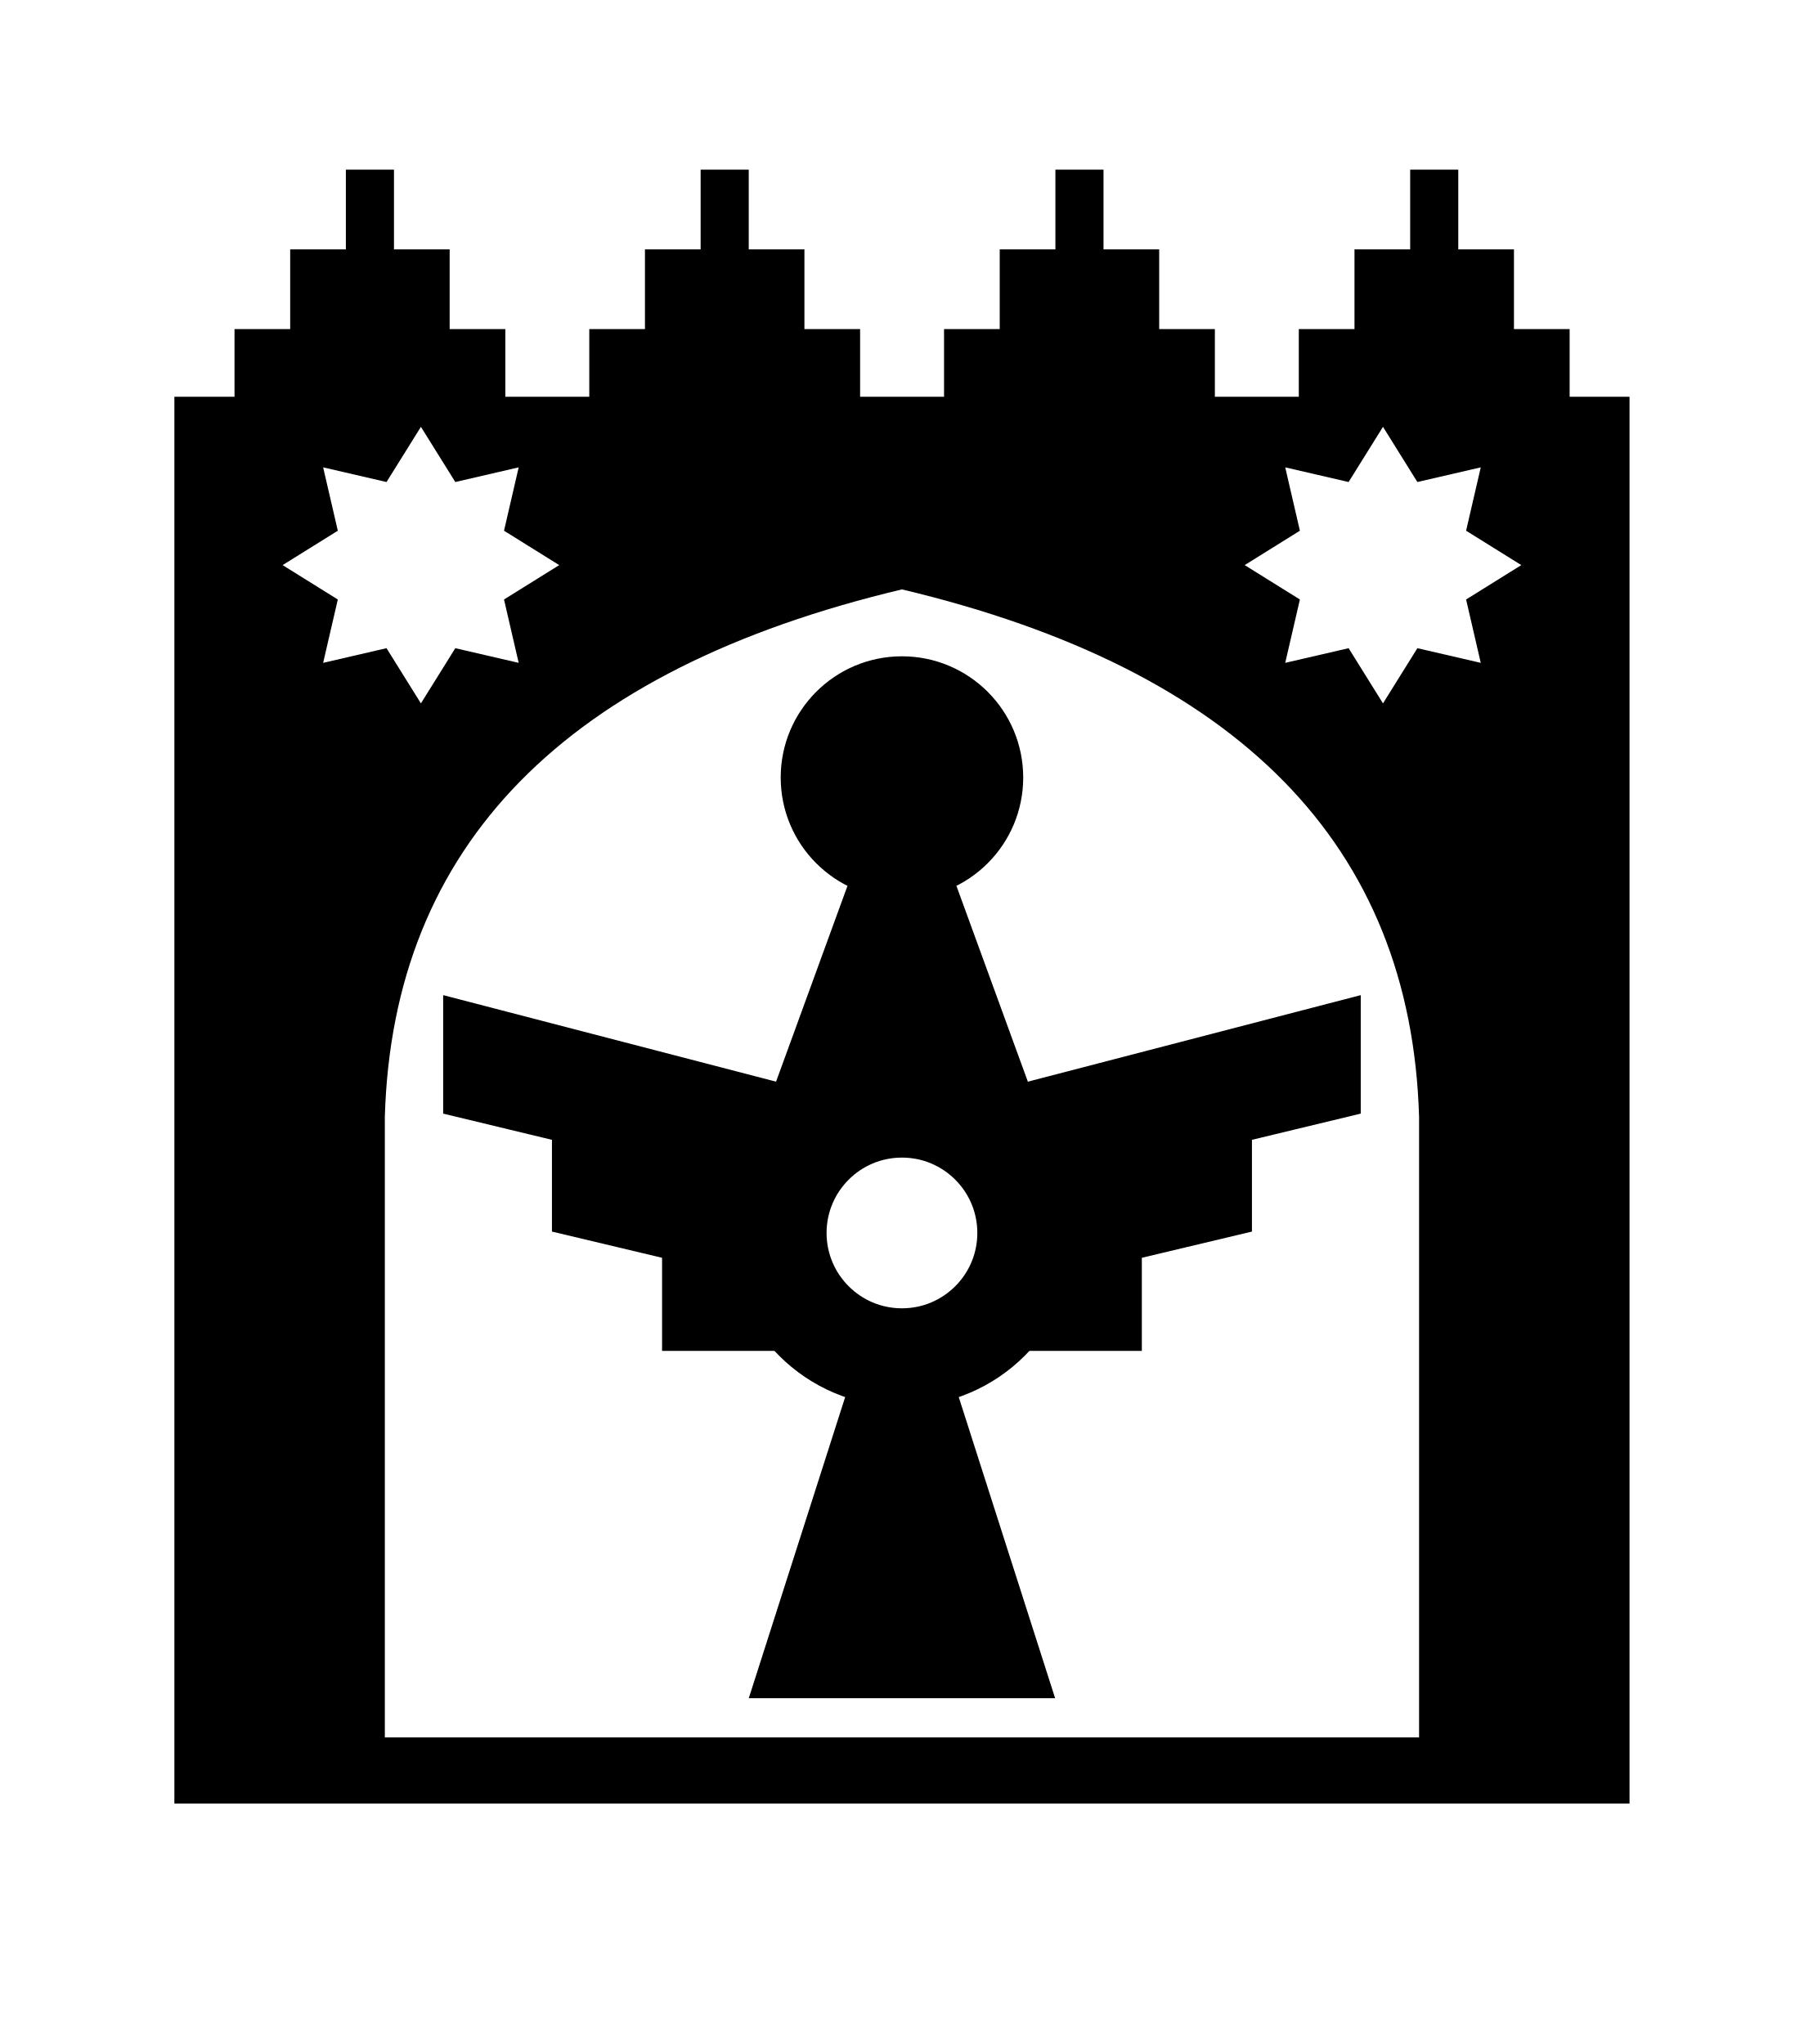
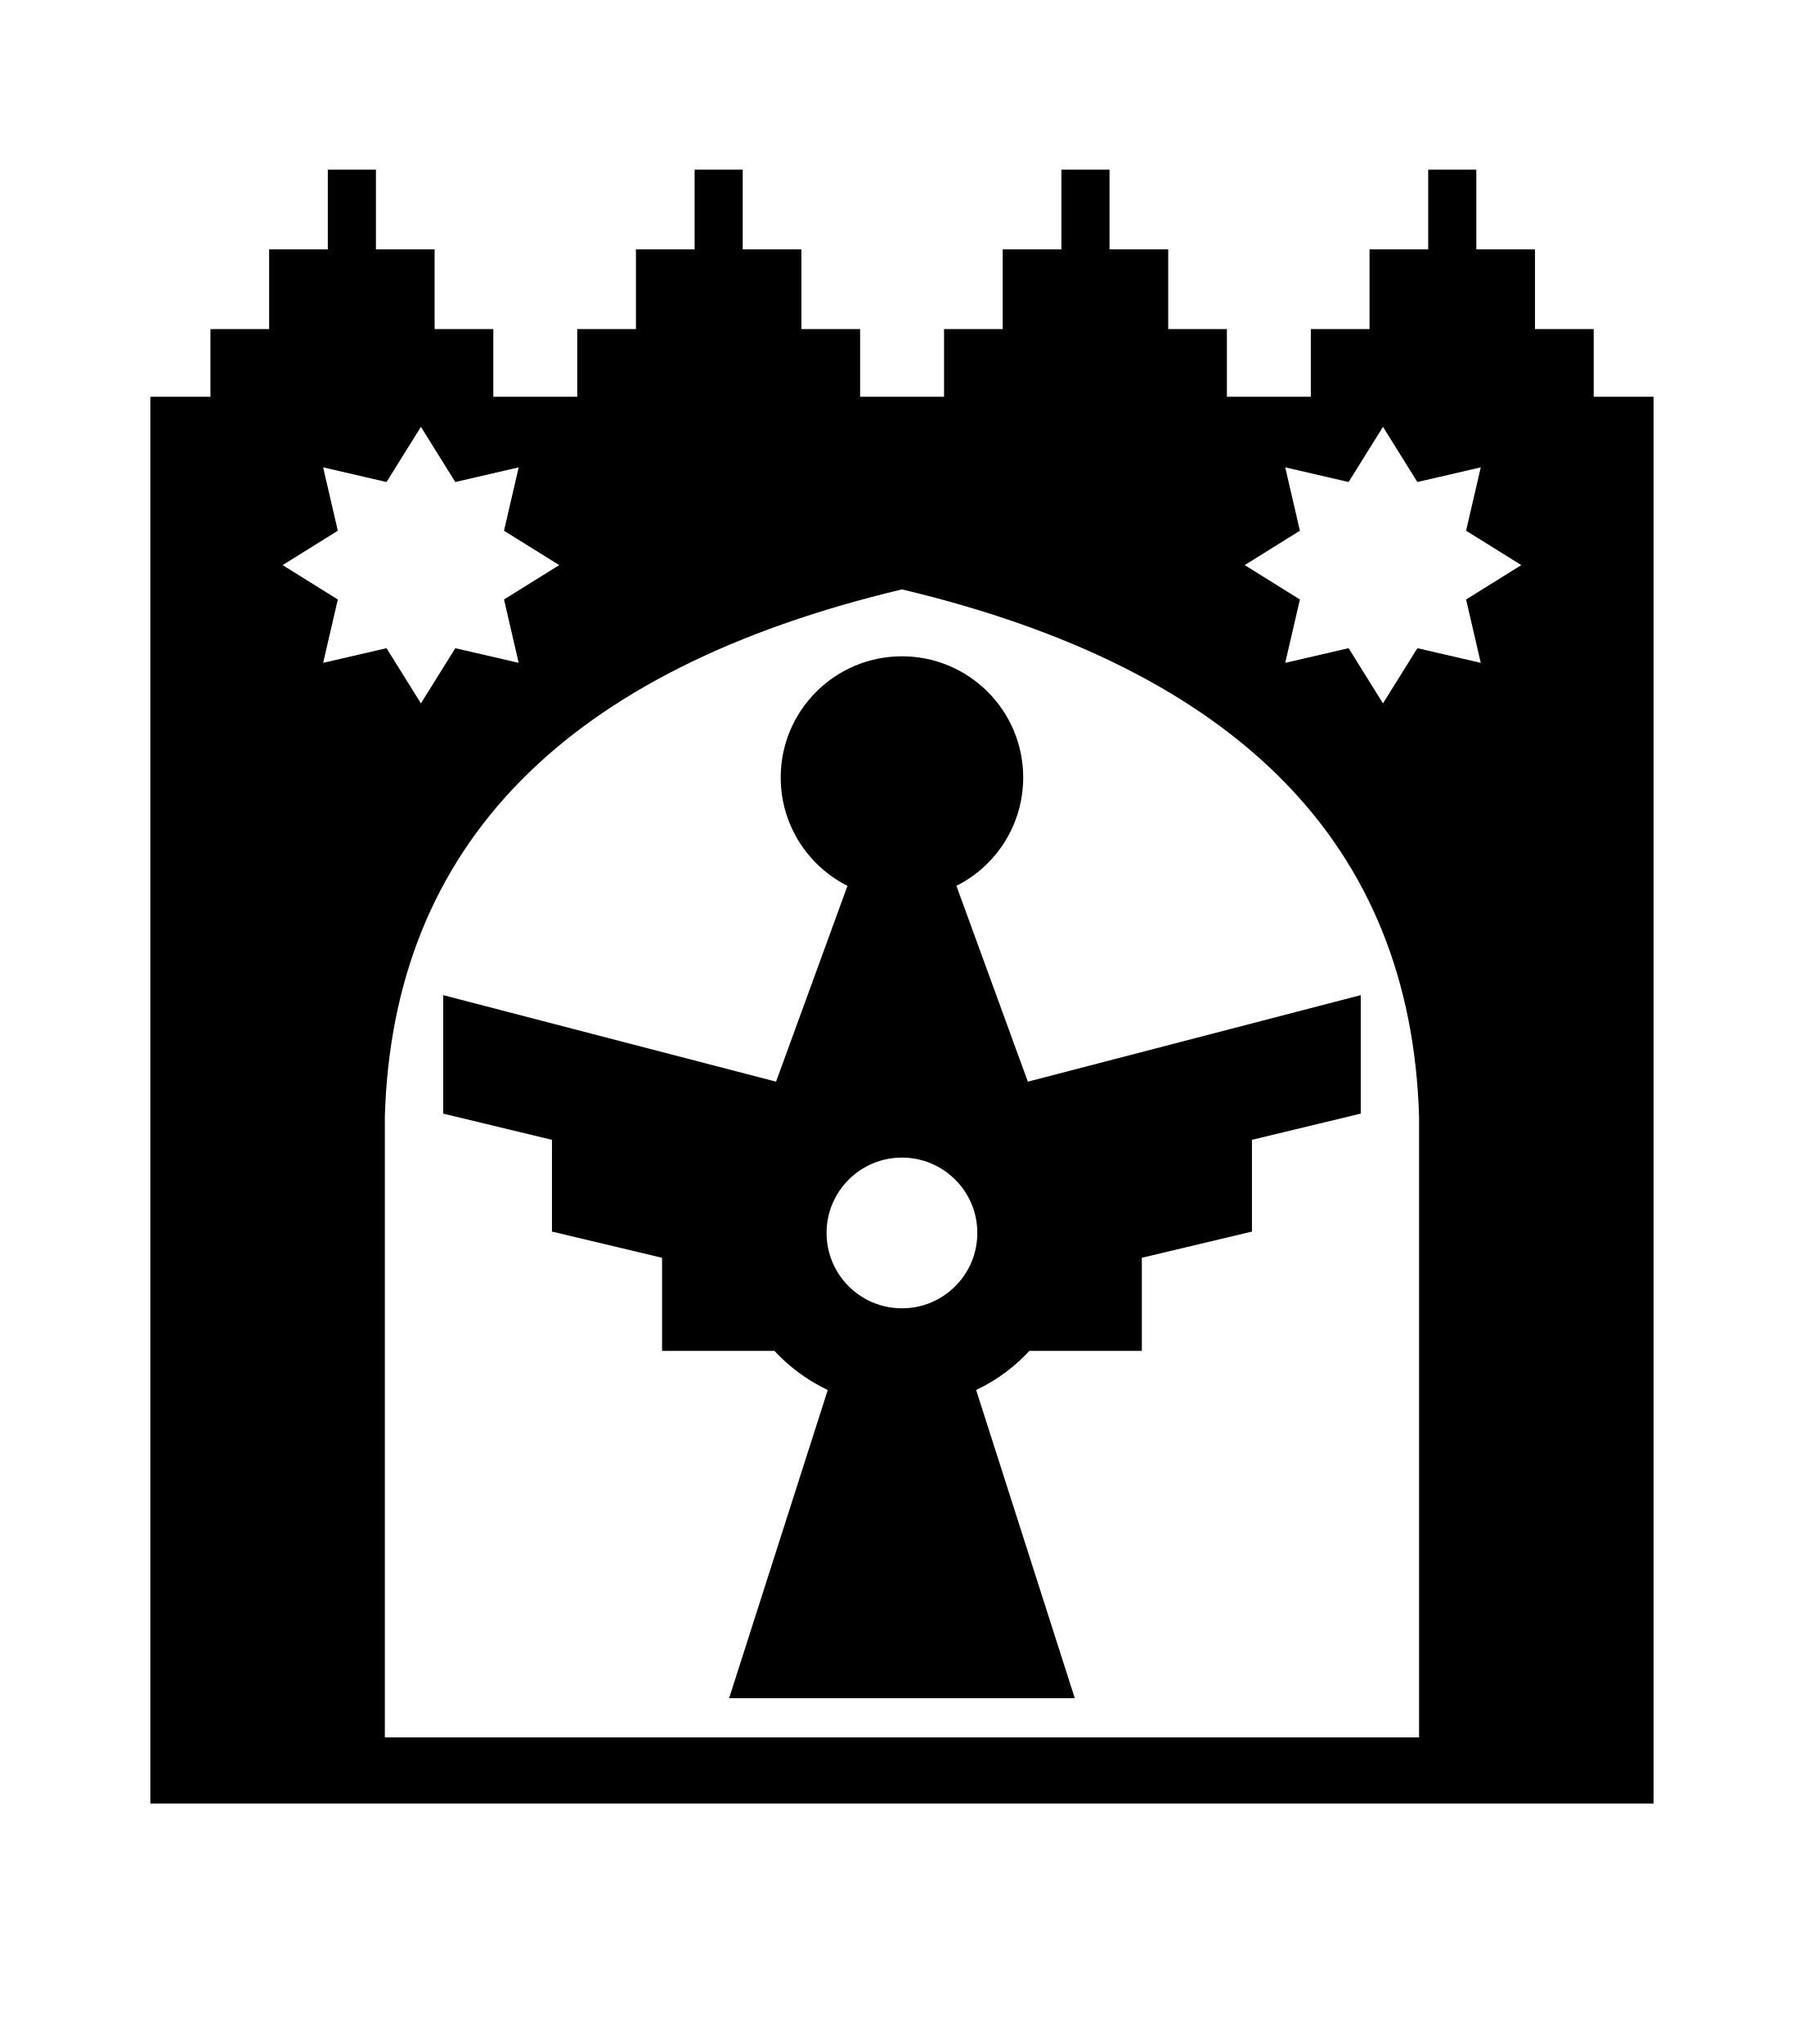
<svg xmlns="http://www.w3.org/2000/svg" viewBox="0 0 150 170">
  <g fill="currentColor">
-     <path fill-rule="evenodd" d="M14.5,33 H135.5 V150 H14.5 Z M32,144.5 V92.88 Q33,59.02 75,49.02 Q117,59.02 118,92.88 V144.5 Z M35.00,35.50 L37.86,40.09 L43.13,38.87 L41.91,44.14 L46.50,47.00 L41.91,49.86 L43.13,55.13 L37.86,53.91 L35.00,58.50 L32.14,53.91 L26.87,55.13 L28.09,49.86 L23.50,47.00 L28.09,44.14 L26.87,38.87 L32.14,40.09 Z M115.00,35.50 L117.86,40.09 L123.13,38.87 L121.91,44.14 L126.50,47.00 L121.91,49.86 L123.13,55.13 L117.86,53.91 L115.00,58.50 L112.14,53.91 L106.87,55.13 L108.09,49.86 L103.50,47.00 L108.09,44.14 L106.87,38.87 L112.14,40.09 Z" />
-     <path d="M19.50,34 v-6.63 h4.63 v-6.63 h4.63 v-6.63 h4.00 v6.63 h4.63 v6.63 h4.63 v6.63 Z M49.00,34 v-6.63 h4.63 v-6.63 h4.63 v-6.63 h4.00 v6.63 h4.63 v6.63 h4.63 v6.63 Z M78.50,34 v-6.63 h4.63 v-6.63 h4.63 v-6.63 h4.00 v6.63 h4.63 v6.63 h4.63 v6.63 Z M108.00,34 v-6.63 h4.63 v-6.63 h4.63 v-6.63 h4.00 v6.63 h4.63 v6.63 h4.63 v6.63 Z" />
+     <path fill-rule="evenodd" d="M12.5,33 H137.5 V150 H12.5 Z M32,144.5 V92.88 Q33,59.02 75,49.02 Q117,59.02 118,92.88 V144.5 Z M35.00,35.50 L37.86,40.09 L43.13,38.87 L41.91,44.14 L46.50,47.00 L41.91,49.86 L43.13,55.13 L37.86,53.91 L35.00,58.50 L32.14,53.91 L26.87,55.13 L28.09,49.86 L23.50,47.00 L28.09,44.14 L26.87,38.87 L32.14,40.09 Z M115.00,35.50 L117.86,40.09 L123.13,38.87 L121.91,44.14 L126.50,47.00 L121.91,49.86 L123.13,55.13 L117.86,53.91 L115.00,58.50 L112.14,53.91 L106.87,55.13 L108.09,49.86 L103.50,47.00 L108.09,44.14 L106.87,38.87 L112.14,40.09 Z" />
+     <path d="M17.50,34 v-6.63 h4.88 v-6.63 h4.88 v-6.63 h4.00 v6.63 h4.88 v6.63 h4.88 v6.63 Z M48.00,34 v-6.63 h4.88 v-6.63 h4.88 v-6.63 h4.00 v6.63 h4.88 v6.63 h4.88 v6.63 Z M78.50,34 v-6.63 h4.88 v-6.63 h4.88 v-6.63 h4.00 v6.63 h4.88 v6.63 h4.88 v6.63 Z M109.00,34 v-6.63 h4.88 v-6.63 h4.88 v-6.63 h4.00 v6.63 h4.88 v6.63 h4.88 v6.63 Z" />
  </g>
  <g transform="translate(-6.75,-7) scale(1.09)" fill="currentColor" stroke="currentColor">
    <circle cx="75" cy="65.75" r="8.75" />
    <path d="M65,91.5 L85,91.5 L78.8,74.5 L71.2,74.5 Z" />
    <circle cx="75" cy="100.5" r="9.5" fill="none" stroke-width="7.5" />
    <path id="wr" d="M84.5,89.5 L109.5,83 v8 L101.2,93 V100 L92.8,102 V109 L84.5,109 Z" />
    <use href="#wr" transform="translate(150,0) scale(-1,1)" />
-     <path d="M72,110.5 L78,110.5 L86,135.5 L64,135.5 Z" />
+     <path d="M70.5,110.5 L79.5,110.5 L87.5,135.5 L62.5,135.5 Z" />
  </g>
</svg>
